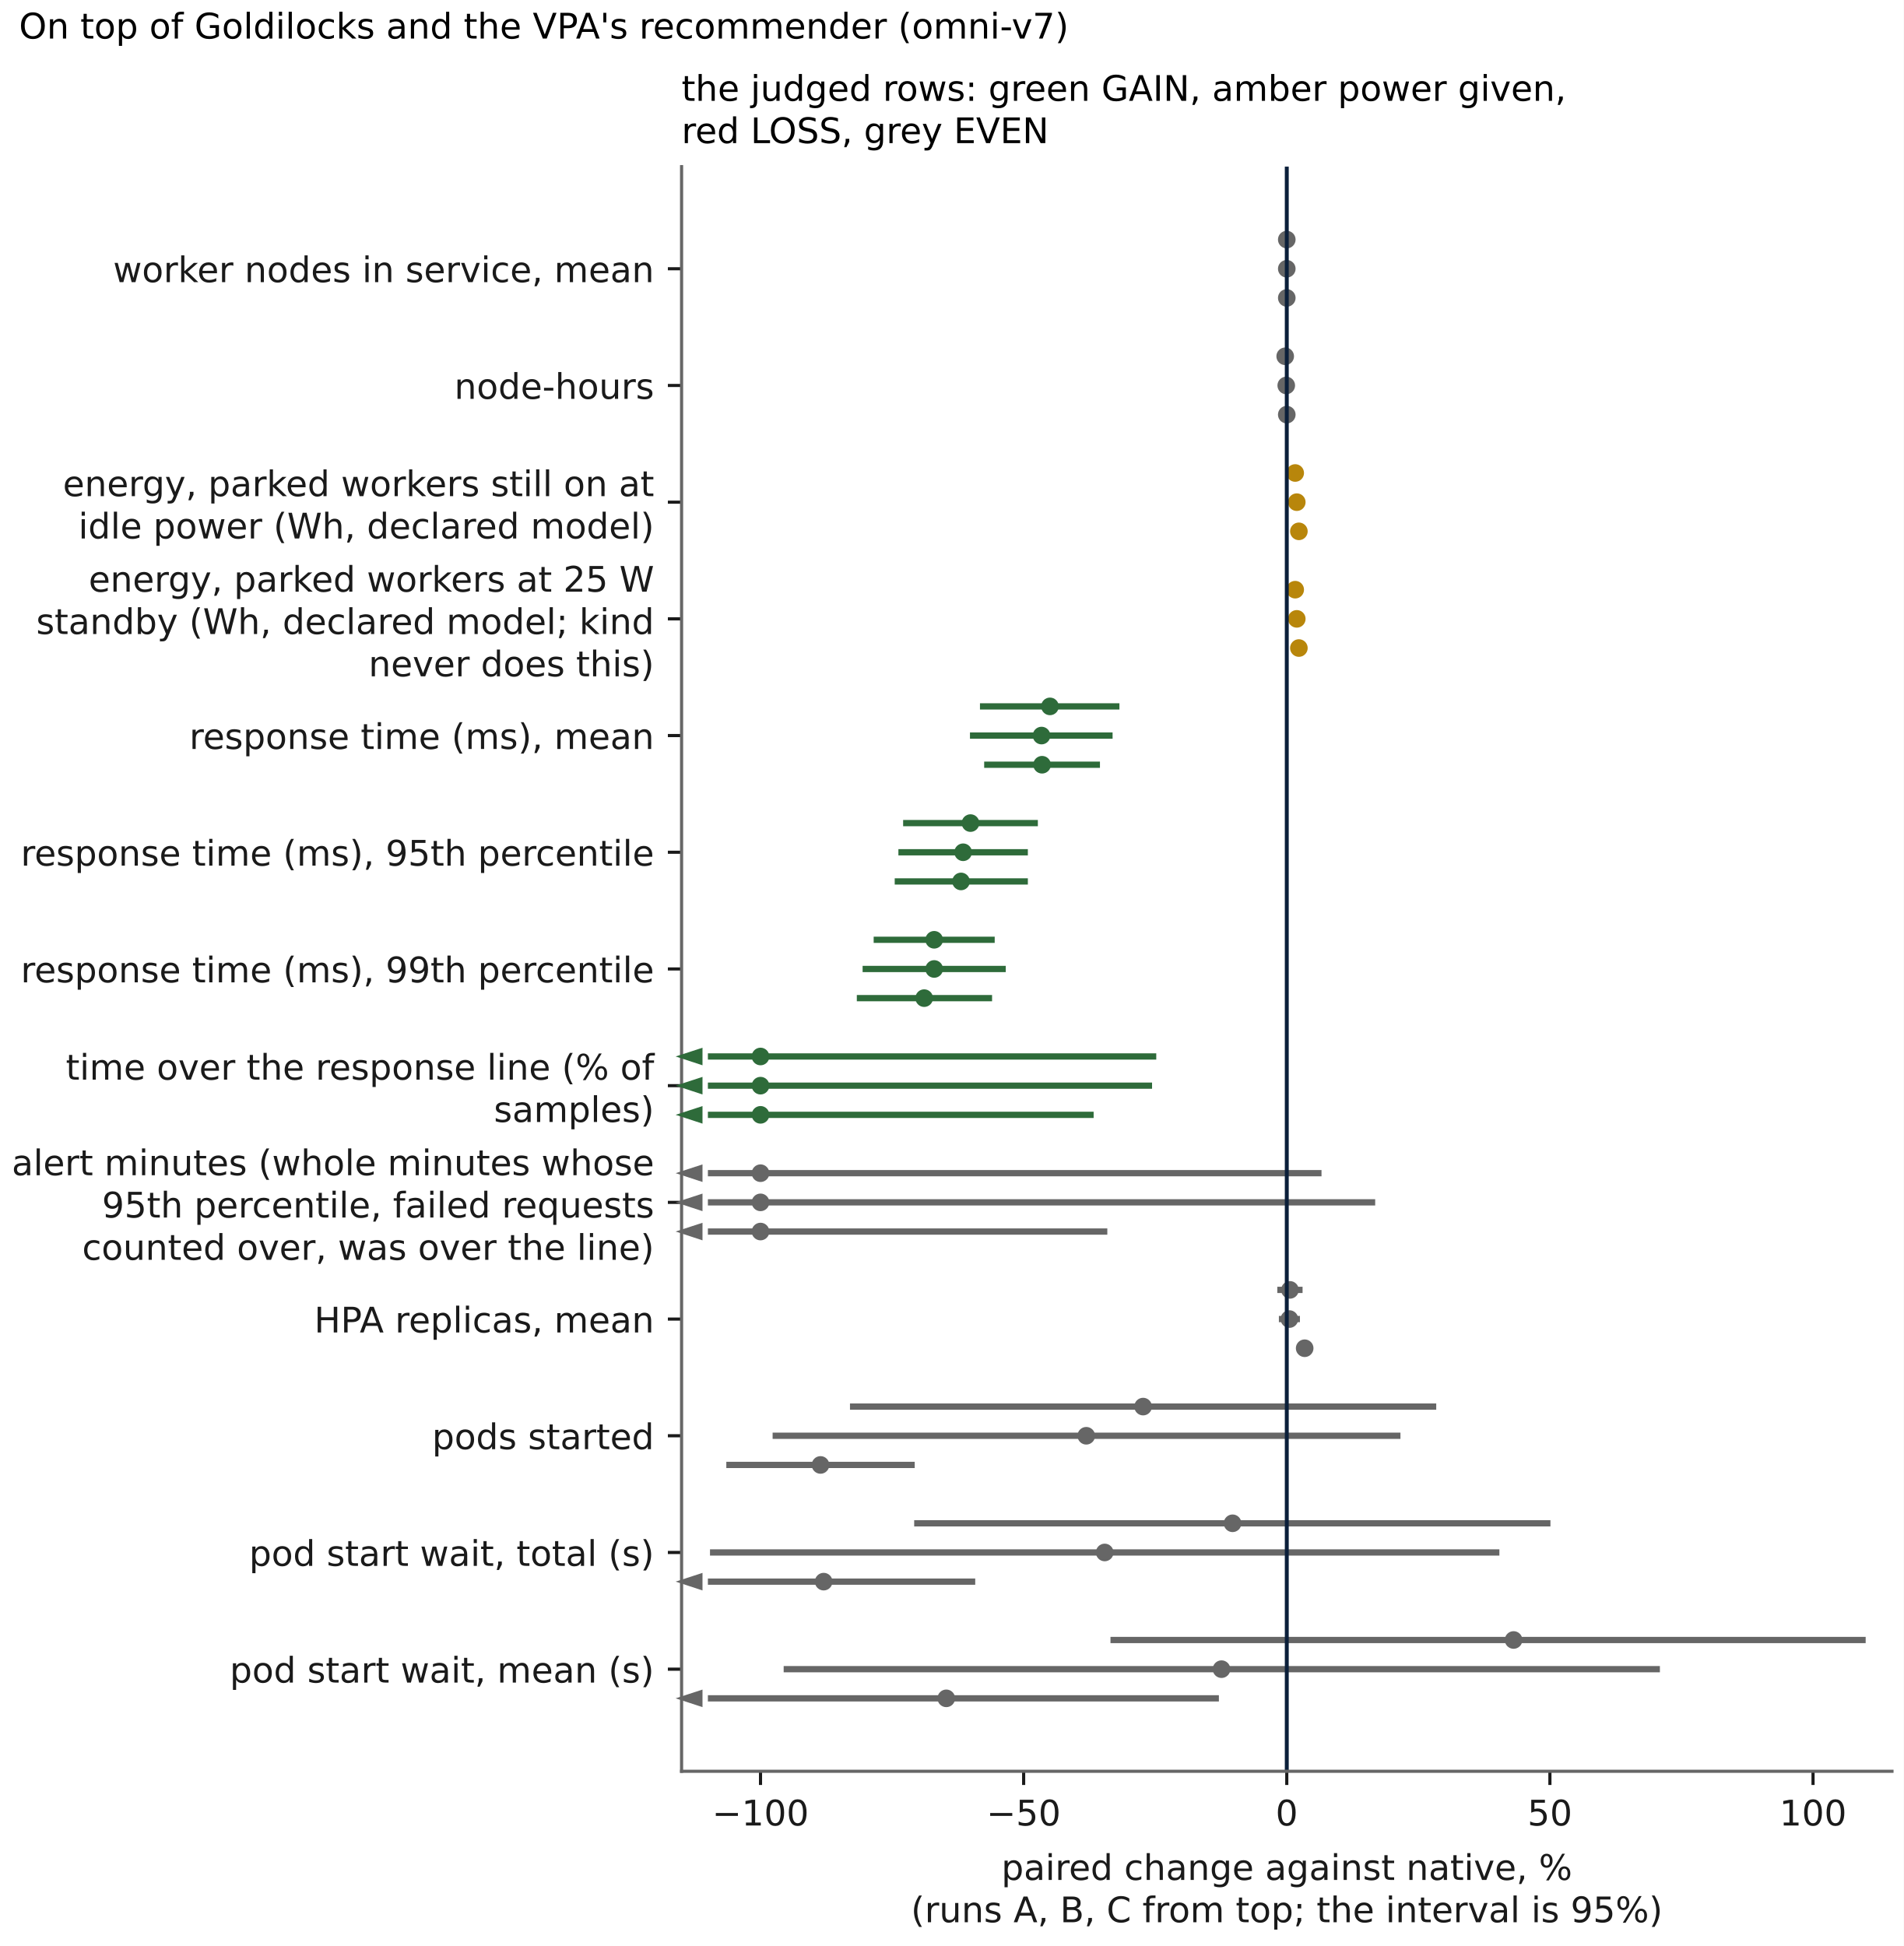
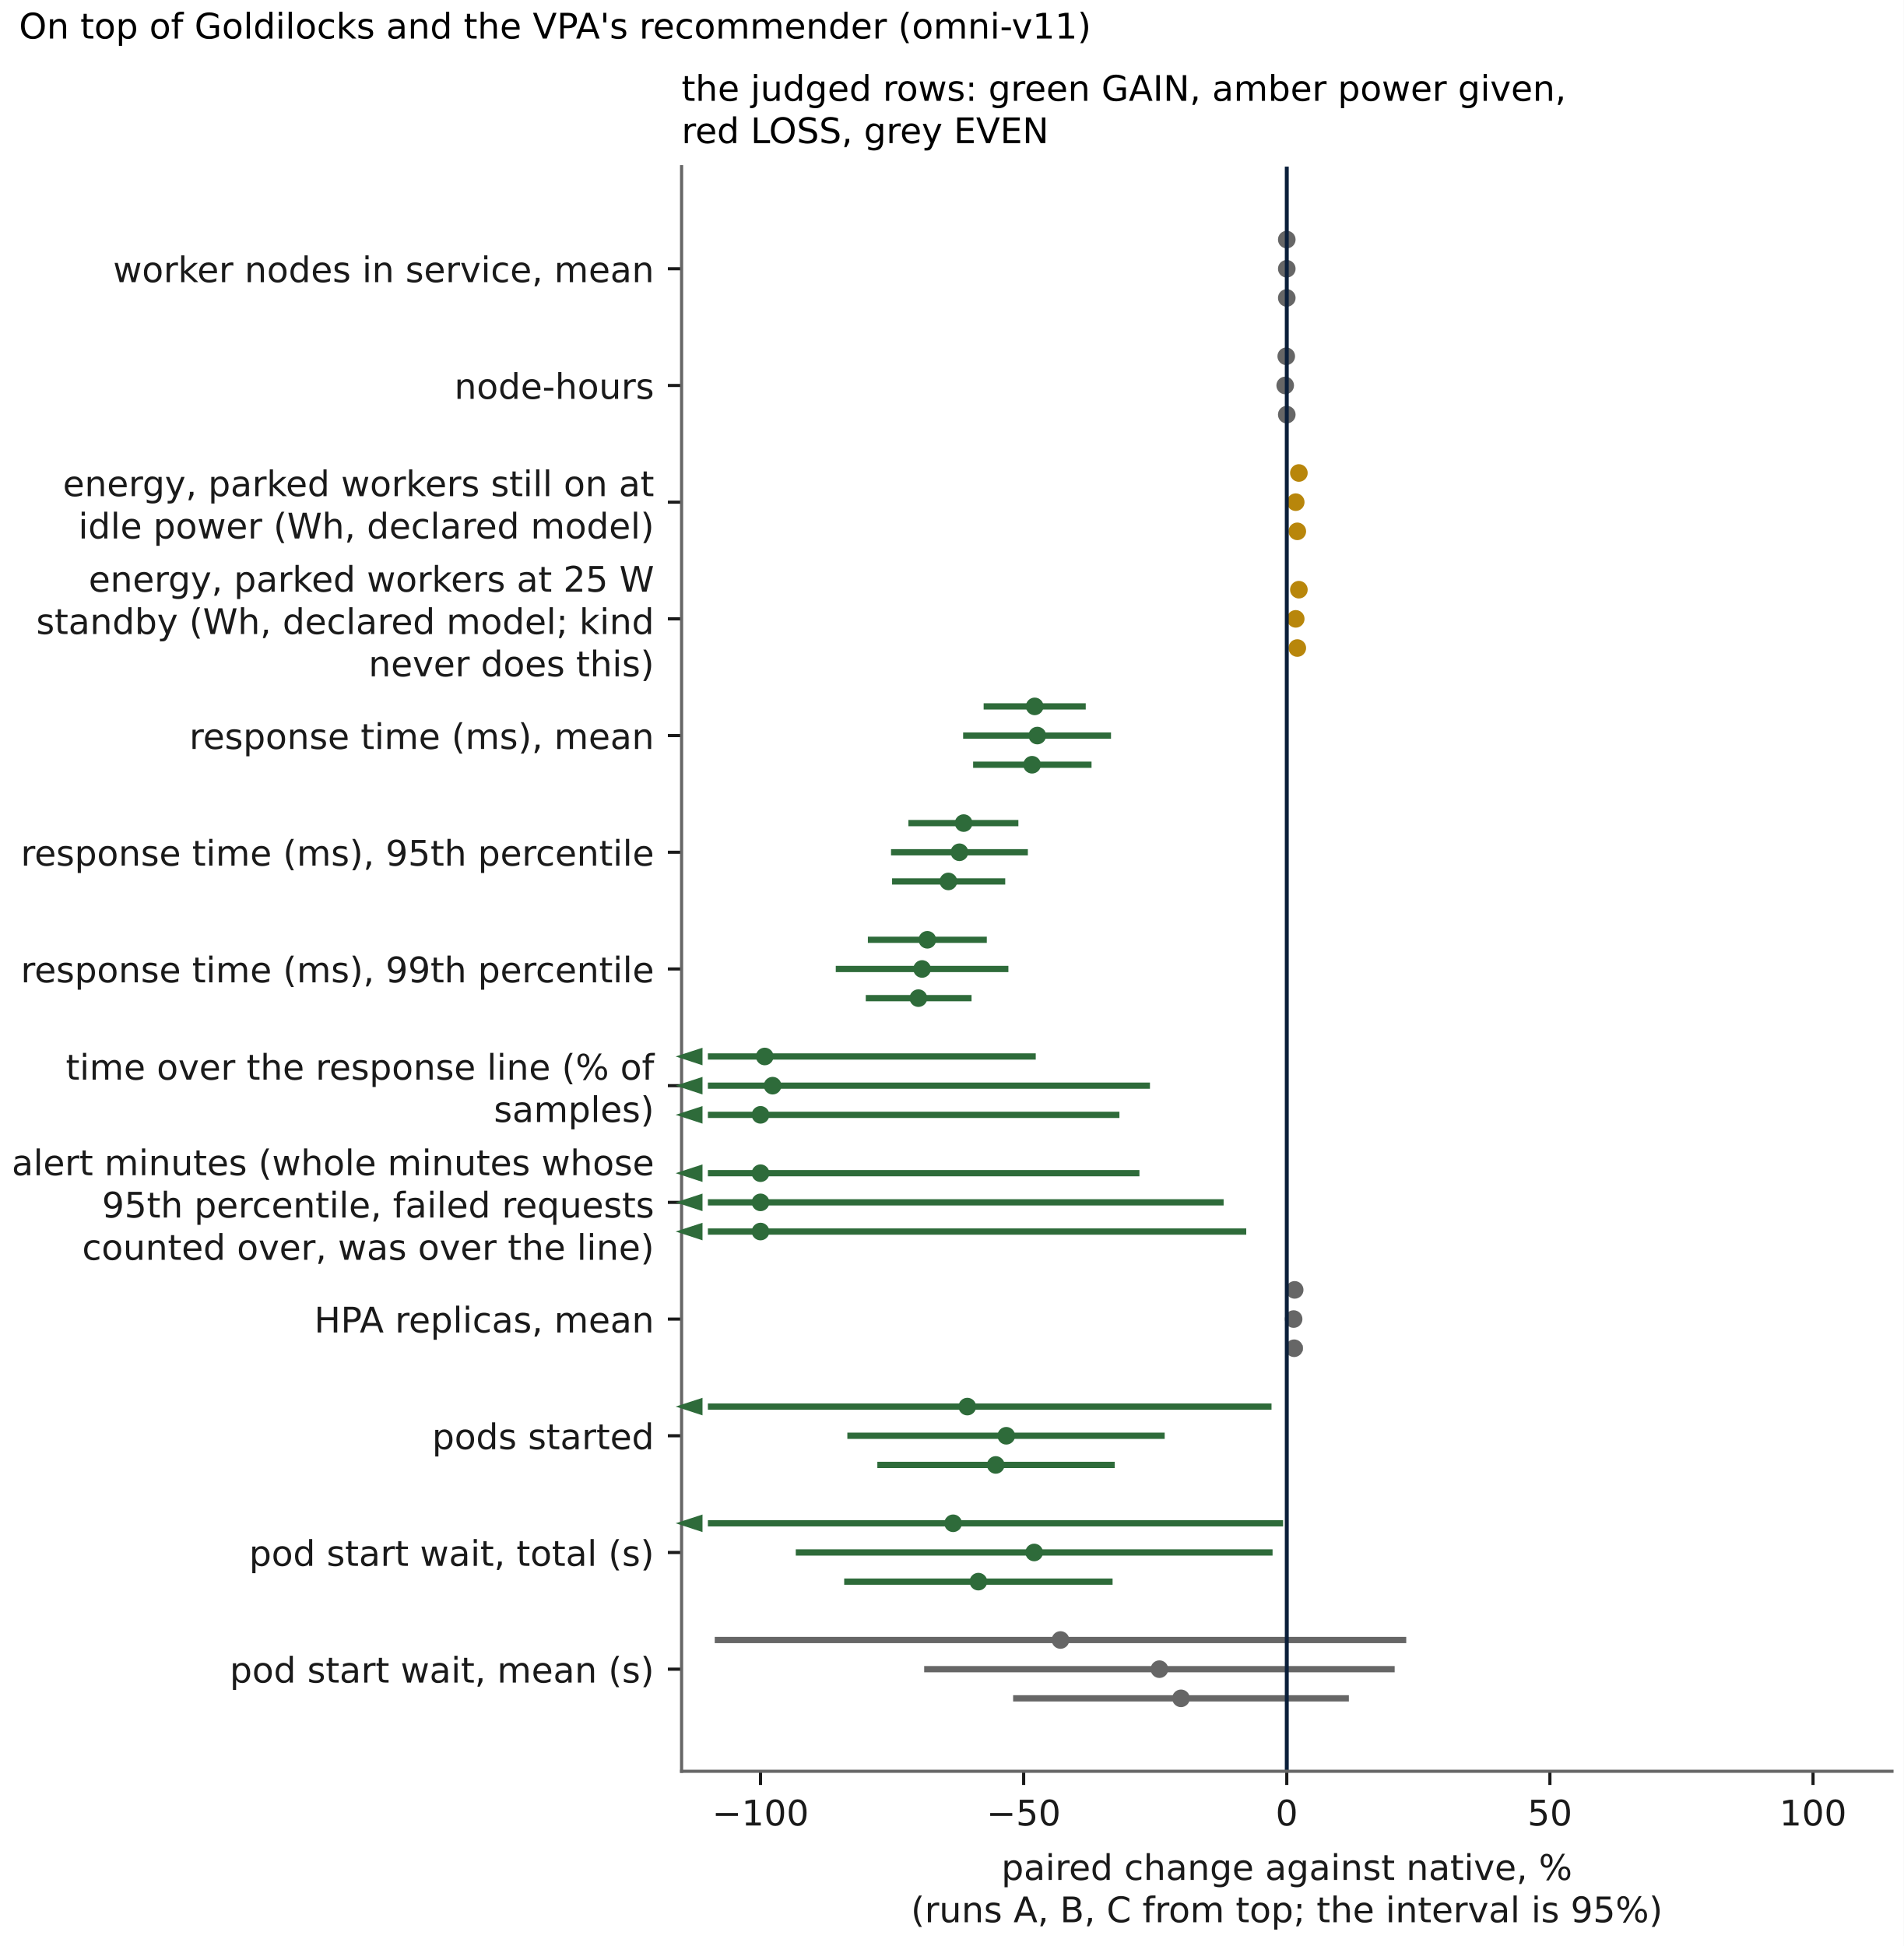
<svg xmlns="http://www.w3.org/2000/svg" xmlns:xlink="http://www.w3.org/1999/xlink" width="486pt" height="496.8pt" viewBox="0 0 486 496.8" version="1.1">
  <defs>
    <style type="text/css">*{stroke-linejoin: round; stroke-linecap: butt}</style>
  </defs>
  <g id="figure_1">
    <g id="patch_1">
      <path d="M 0 496.8  L 486 496.8  L 486 0  L 0 0  z " style="fill: #ffffff" />
    </g>
    <g id="axes_1">
      <g id="patch_2">
        <path d="M 173.999 452.195  L 483 452.195  L 483 42.543  L 173.999 42.543  z " style="fill: #ffffff" />
      </g>
      <g id="matplotlib.axis_1">
        <g id="xtick_1">
          <g id="line2d_1">
            <defs>
              <path id="m814b2a8047" d="M 0 0  L 0 3.5  " style="stroke: #1a1a1a; stroke-width: 0.8" />
            </defs>
            <g>
              <use xlink:href="#m814b2a8047" x="194.151" y="452.195" style="fill: #1a1a1a; stroke: #1a1a1a; stroke-width: 0.8" />
            </g>
          </g>
          <g id="text_1">
            <text style="font-size: 9px; font-family: 'DejaVu Sans'; text-anchor: middle; fill: #1a1a1a" x="194.151" y="466.033" transform="rotate(-0 194.1508 466.0327)">−100</text>
          </g>
        </g>
        <g id="xtick_2">
          <g id="line2d_2">
            <g>
              <use xlink:href="#m814b2a8047" x="261.325" y="452.195" style="fill: #1a1a1a; stroke: #1a1a1a; stroke-width: 0.8" />
            </g>
          </g>
          <g id="text_2">
            <text style="font-size: 9px; font-family: 'DejaVu Sans'; text-anchor: middle; fill: #1a1a1a" x="261.325" y="466.033" transform="rotate(-0 261.325 466.0327)">−50</text>
          </g>
        </g>
        <g id="xtick_3">
          <g id="line2d_3">
            <g>
              <use xlink:href="#m814b2a8047" x="328.499" y="452.195" style="fill: #1a1a1a; stroke: #1a1a1a; stroke-width: 0.8" />
            </g>
          </g>
          <g id="text_3">
            <text style="font-size: 9px; font-family: 'DejaVu Sans'; text-anchor: middle; fill: #1a1a1a" x="328.499" y="466.033" transform="rotate(-0 328.4991 466.0327)">0</text>
          </g>
        </g>
        <g id="xtick_4">
          <g id="line2d_4">
            <g>
              <use xlink:href="#m814b2a8047" x="395.673" y="452.195" style="fill: #1a1a1a; stroke: #1a1a1a; stroke-width: 0.8" />
            </g>
          </g>
          <g id="text_4">
            <text style="font-size: 9px; font-family: 'DejaVu Sans'; text-anchor: middle; fill: #1a1a1a" x="395.673" y="466.033" transform="rotate(-0 395.6733 466.0327)">50</text>
          </g>
        </g>
        <g id="xtick_5">
          <g id="line2d_5">
            <g>
              <use xlink:href="#m814b2a8047" x="462.848" y="452.195" style="fill: #1a1a1a; stroke: #1a1a1a; stroke-width: 0.8" />
            </g>
          </g>
          <g id="text_5">
            <text style="font-size: 9px; font-family: 'DejaVu Sans'; text-anchor: middle; fill: #1a1a1a" x="462.848" y="466.033" transform="rotate(-0 462.8475 466.0327)">100</text>
          </g>
        </g>
        <g id="text_6">
          <text style="font-size: 9px; font-family: 'DejaVu Sans'; fill: #1a1a1a" transform="translate(255.6315 479.9343)">paired change against native, %</text>
          <text style="font-size: 9px; font-family: 'DejaVu Sans'; fill: #1a1a1a" transform="translate(232.5507 490.7368)">(runs A, B, C from top; the interval is 95%)</text>
        </g>
      </g>
      <g id="matplotlib.axis_2">
        <g id="ytick_1">
          <g id="line2d_6">
            <defs>
              <path id="m31e56b5a68" d="M 0 0  L -3.5 0  " style="stroke: #1a1a1a; stroke-width: 0.8" />
            </defs>
            <g>
              <use xlink:href="#m31e56b5a68" x="173.999" y="426.126" style="fill: #1a1a1a; stroke: #1a1a1a; stroke-width: 0.8" />
            </g>
          </g>
          <g id="text_7">
            <text style="font-size: 9px; font-family: 'DejaVu Sans'; text-anchor: end; fill: #1a1a1a" x="166.999" y="429.545" transform="rotate(-0 166.9985 429.5454)">pod start wait, mean (s)</text>
          </g>
        </g>
        <g id="ytick_2">
          <g id="line2d_7">
            <g>
              <use xlink:href="#m31e56b5a68" x="173.999" y="396.333" style="fill: #1a1a1a; stroke: #1a1a1a; stroke-width: 0.8" />
            </g>
          </g>
          <g id="text_8">
            <text style="font-size: 9px; font-family: 'DejaVu Sans'; text-anchor: end; fill: #1a1a1a" x="166.999" y="399.753" transform="rotate(-0 166.9985 399.7526)">pod start wait, total (s)</text>
          </g>
        </g>
        <g id="ytick_3">
          <g id="line2d_8">
            <g>
              <use xlink:href="#m31e56b5a68" x="173.999" y="366.54" style="fill: #1a1a1a; stroke: #1a1a1a; stroke-width: 0.8" />
            </g>
          </g>
          <g id="text_9">
            <text style="font-size: 9px; font-family: 'DejaVu Sans'; text-anchor: end; fill: #1a1a1a" x="166.999" y="369.96" transform="rotate(-0 166.9985 369.9597)">pods started</text>
          </g>
        </g>
        <g id="ytick_4">
          <g id="line2d_9">
            <g>
              <use xlink:href="#m31e56b5a68" x="173.999" y="336.748" style="fill: #1a1a1a; stroke: #1a1a1a; stroke-width: 0.8" />
            </g>
          </g>
          <g id="text_10">
            <text style="font-size: 9px; font-family: 'DejaVu Sans'; text-anchor: end; fill: #1a1a1a" x="166.999" y="340.167" transform="rotate(-0 166.9985 340.1669)">HPA replicas, mean</text>
          </g>
        </g>
        <g id="ytick_5">
          <g id="line2d_10">
            <g>
              <use xlink:href="#m31e56b5a68" x="173.999" y="306.955" style="fill: #1a1a1a; stroke: #1a1a1a; stroke-width: 0.8" />
            </g>
          </g>
          <g id="text_11">
            <text style="font-size: 9px; font-family: 'DejaVu Sans'; fill: #1a1a1a" transform="translate(3.00024 300.022)">alert minutes (whole minutes whose</text>
            <text style="font-size: 9px; font-family: 'DejaVu Sans'; fill: #1a1a1a" transform="translate(26.02758 310.8245)">95th percentile, failed requests</text>
            <text style="font-size: 9px; font-family: 'DejaVu Sans'; fill: #1a1a1a" transform="translate(20.96368 321.627)">counted over, was over the line)</text>
          </g>
        </g>
        <g id="ytick_6">
          <g id="line2d_11">
            <g>
              <use xlink:href="#m31e56b5a68" x="173.999" y="277.162" style="fill: #1a1a1a; stroke: #1a1a1a; stroke-width: 0.8" />
            </g>
          </g>
          <g id="text_12">
            <text style="font-size: 9px; font-family: 'DejaVu Sans'; fill: #1a1a1a" transform="translate(16.80399 275.6304)">time over the response line (% of</text>
            <text style="font-size: 9px; font-family: 'DejaVu Sans'; fill: #1a1a1a" transform="translate(126.0766 286.4329)">samples)</text>
          </g>
        </g>
        <g id="ytick_7">
          <g id="line2d_12">
            <g>
              <use xlink:href="#m31e56b5a68" x="173.999" y="247.369" style="fill: #1a1a1a; stroke: #1a1a1a; stroke-width: 0.8" />
            </g>
          </g>
          <g id="text_13">
            <text style="font-size: 9px; font-family: 'DejaVu Sans'; text-anchor: end; fill: #1a1a1a" x="166.999" y="250.788" transform="rotate(-0 166.9985 250.7884)">response time (ms), 99th percentile</text>
          </g>
        </g>
        <g id="ytick_8">
          <g id="line2d_13">
            <g>
              <use xlink:href="#m31e56b5a68" x="173.999" y="217.576" style="fill: #1a1a1a; stroke: #1a1a1a; stroke-width: 0.8" />
            </g>
          </g>
          <g id="text_14">
            <text style="font-size: 9px; font-family: 'DejaVu Sans'; text-anchor: end; fill: #1a1a1a" x="166.999" y="220.996" transform="rotate(-0 166.9985 220.9956)">response time (ms), 95th percentile</text>
          </g>
        </g>
        <g id="ytick_9">
          <g id="line2d_14">
            <g>
              <use xlink:href="#m31e56b5a68" x="173.999" y="187.783" style="fill: #1a1a1a; stroke: #1a1a1a; stroke-width: 0.8" />
            </g>
          </g>
          <g id="text_15">
            <text style="font-size: 9px; font-family: 'DejaVu Sans'; text-anchor: end; fill: #1a1a1a" x="166.999" y="191.203" transform="rotate(-0 166.9985 191.2027)">response time (ms), mean</text>
          </g>
        </g>
        <g id="ytick_10">
          <g id="line2d_15">
            <g>
              <use xlink:href="#m31e56b5a68" x="173.999" y="157.991" style="fill: #1a1a1a; stroke: #1a1a1a; stroke-width: 0.8" />
            </g>
          </g>
          <g id="text_16">
            <text style="font-size: 9px; font-family: 'DejaVu Sans'; fill: #1a1a1a" transform="translate(22.62446 151.0579)">energy, parked workers at 25 W</text>
            <text style="font-size: 9px; font-family: 'DejaVu Sans'; fill: #1a1a1a" transform="translate(9.238365 161.8603)">standby (Wh, declared model; kind</text>
            <text style="font-size: 9px; font-family: 'DejaVu Sans'; fill: #1a1a1a" transform="translate(94.0929 172.6628)">never does this)</text>
          </g>
        </g>
        <g id="ytick_11">
          <g id="line2d_16">
            <g>
              <use xlink:href="#m31e56b5a68" x="173.999" y="128.198" style="fill: #1a1a1a; stroke: #1a1a1a; stroke-width: 0.8" />
            </g>
          </g>
          <g id="text_17">
            <text style="font-size: 9px; font-family: 'DejaVu Sans'; fill: #1a1a1a" transform="translate(16.04743 126.6663)">energy, parked workers still on at</text>
            <text style="font-size: 9px; font-family: 'DejaVu Sans'; fill: #1a1a1a" transform="translate(20.00743 137.4687)">idle power (Wh, declared model)</text>
          </g>
        </g>
        <g id="ytick_12">
          <g id="line2d_17">
            <g>
              <use xlink:href="#m31e56b5a68" x="173.999" y="98.405" style="fill: #1a1a1a; stroke: #1a1a1a; stroke-width: 0.8" />
            </g>
          </g>
          <g id="text_18">
            <text style="font-size: 9px; font-family: 'DejaVu Sans'; text-anchor: end; fill: #1a1a1a" x="166.999" y="101.824" transform="rotate(-0 166.9985 101.8242)">node-hours</text>
          </g>
        </g>
        <g id="ytick_13">
          <g id="line2d_18">
            <g>
              <use xlink:href="#m31e56b5a68" x="173.999" y="68.612" style="fill: #1a1a1a; stroke: #1a1a1a; stroke-width: 0.8" />
            </g>
          </g>
          <g id="text_19">
            <text style="font-size: 9px; font-family: 'DejaVu Sans'; text-anchor: end; fill: #1a1a1a" x="166.999" y="72.031" transform="rotate(-0 166.9985 72.03138)">worker nodes in service, mean</text>
          </g>
        </g>
      </g>
      <g id="line2d_19">
-         <path d="M 283.492 418.678  L 476.282 418.678  " clip-path="url(#p83dcd2f737)" style="fill: none; stroke: #666666; stroke-width: 1.6" />
+         <path d="M 182.462 418.678  L 358.996 418.678  " clip-path="url(#p83dcd2f737)" style="fill: none; stroke: #666666; stroke-width: 1.6" />
      </g>
      <g id="line2d_20">
        <defs>
          <path id="me5daacd1f5" d="M 0 1.75  C 0.464 1.75 0.909 1.566 1.237 1.237  C 1.566 0.909 1.75 0.464 1.75 0  C 1.75 -0.464 1.566 -0.909 1.237 -1.237  C 0.909 -1.566 0.464 -1.75 0 -1.75  C -0.464 -1.75 -0.909 -1.566 -1.237 -1.237  C -1.566 -0.909 -1.75 -0.464 -1.75 0  C -1.75 0.464 -1.566 0.909 -1.237 1.237  C -0.909 1.566 -0.464 1.75 0 1.75  z " style="stroke: #666666" />
        </defs>
        <g clip-path="url(#p83dcd2f737)">
-           <use xlink:href="#me5daacd1f5" x="386.403" y="418.678" style="fill: #666666; stroke: #666666" />
+           <use xlink:href="#me5daacd1f5" x="270.729" y="418.678" style="fill: #666666; stroke: #666666" />
        </g>
      </g>
      <g id="line2d_21">
-         <path d="M 200.062 426.126  L 423.752 426.126  " clip-path="url(#p83dcd2f737)" style="fill: none; stroke: #666666; stroke-width: 1.6" />
+         <path d="M 235.933 426.126  L 356.041 426.126  " clip-path="url(#p83dcd2f737)" style="fill: none; stroke: #666666; stroke-width: 1.6" />
      </g>
      <g id="line2d_22">
        <g clip-path="url(#p83dcd2f737)">
-           <use xlink:href="#me5daacd1f5" x="311.84" y="426.126" style="fill: #666666; stroke: #666666" />
+           <use xlink:href="#me5daacd1f5" x="295.987" y="426.126" style="fill: #666666; stroke: #666666" />
        </g>
      </g>
      <g id="line2d_23">
-         <path d="M 180.716 433.574  L 311.168 433.574  " clip-path="url(#p83dcd2f737)" style="fill: none; stroke: #666666; stroke-width: 1.6" />
+         <path d="M 258.638 433.574  L 344.352 433.574  " clip-path="url(#p83dcd2f737)" style="fill: none; stroke: #666666; stroke-width: 1.6" />
      </g>
      <g id="line2d_24">
        <g clip-path="url(#p83dcd2f737)">
-           <use xlink:href="#me5daacd1f5" x="241.576" y="433.574" style="fill: #666666; stroke: #666666" />
+           <use xlink:href="#me5daacd1f5" x="301.495" y="433.574" style="fill: #666666; stroke: #666666" />
        </g>
      </g>
      <g id="line2d_25">
-         <path d="M 233.38 388.885  L 395.808 388.885  " clip-path="url(#p83dcd2f737)" style="fill: none; stroke: #666666; stroke-width: 1.6" />
+         <path d="M 180.716 388.885  L 327.559 388.885  " clip-path="url(#p83dcd2f737)" style="fill: none; stroke: #2e6b3a; stroke-width: 1.6" />
      </g>
      <g id="line2d_26">
-         <g clip-path="url(#p83dcd2f737)">
-           <use xlink:href="#me5daacd1f5" x="314.661" y="388.885" style="fill: #666666; stroke: #666666" />
-         </g>
-       </g>
-       <g id="line2d_27">
-         <path d="M 181.253 396.333  L 382.776 396.333  " clip-path="url(#p83dcd2f737)" style="fill: none; stroke: #666666; stroke-width: 1.6" />
-       </g>
-       <g id="line2d_28">
-         <g clip-path="url(#p83dcd2f737)">
-           <use xlink:href="#me5daacd1f5" x="282.015" y="396.333" style="fill: #666666; stroke: #666666" />
-         </g>
-       </g>
-       <g id="line2d_29">
-         <path d="M 180.716 403.781  L 248.965 403.781  " clip-path="url(#p83dcd2f737)" style="fill: none; stroke: #666666; stroke-width: 1.6" />
-       </g>
-       <g id="line2d_30">
-         <g clip-path="url(#p83dcd2f737)">
-           <use xlink:href="#me5daacd1f5" x="210.273" y="403.781" style="fill: #666666; stroke: #666666" />
-         </g>
-       </g>
-       <g id="line2d_31">
-         <path d="M 216.99 359.092  L 366.654 359.092  " clip-path="url(#p83dcd2f737)" style="fill: none; stroke: #666666; stroke-width: 1.6" />
-       </g>
-       <g id="line2d_32">
-         <g clip-path="url(#p83dcd2f737)">
-           <use xlink:href="#me5daacd1f5" x="291.822" y="359.092" style="fill: #666666; stroke: #666666" />
-         </g>
-       </g>
-       <g id="line2d_33">
-         <path d="M 197.241 366.54  L 357.518 366.54  " clip-path="url(#p83dcd2f737)" style="fill: none; stroke: #666666; stroke-width: 1.6" />
-       </g>
-       <g id="line2d_34">
-         <g clip-path="url(#p83dcd2f737)">
-           <use xlink:href="#me5daacd1f5" x="277.312" y="366.54" style="fill: #666666; stroke: #666666" />
-         </g>
-       </g>
-       <g id="line2d_35">
-         <path d="M 185.418 373.989  L 233.515 373.989  " clip-path="url(#p83dcd2f737)" style="fill: none; stroke: #666666; stroke-width: 1.6" />
-       </g>
-       <g id="line2d_36">
-         <g clip-path="url(#p83dcd2f737)">
-           <use xlink:href="#me5daacd1f5" x="209.466" y="373.989" style="fill: #666666; stroke: #666666" />
-         </g>
-       </g>
-       <g id="line2d_37">
-         <path d="M 326.081 329.299  L 332.53 329.299  " clip-path="url(#p83dcd2f737)" style="fill: none; stroke: #666666; stroke-width: 1.6" />
-       </g>
-       <g id="line2d_38">
-         <g clip-path="url(#p83dcd2f737)">
-           <use xlink:href="#me5daacd1f5" x="329.305" y="329.299" style="fill: #666666; stroke: #666666" />
-         </g>
-       </g>
-       <g id="line2d_39">
-         <path d="M 326.484 336.748  L 331.858 336.748  " clip-path="url(#p83dcd2f737)" style="fill: none; stroke: #666666; stroke-width: 1.6" />
-       </g>
-       <g id="line2d_40">
-         <g clip-path="url(#p83dcd2f737)">
-           <use xlink:href="#me5daacd1f5" x="329.171" y="336.748" style="fill: #666666; stroke: #666666" />
-         </g>
-       </g>
-       <g id="line2d_41">
-         <path d="M 331.455 344.196  L 334.679 344.196  " clip-path="url(#p83dcd2f737)" style="fill: none; stroke: #666666; stroke-width: 1.6" />
-       </g>
-       <g id="line2d_42">
-         <g clip-path="url(#p83dcd2f737)">
-           <use xlink:href="#me5daacd1f5" x="333.067" y="344.196" style="fill: #666666; stroke: #666666" />
-         </g>
-       </g>
-       <g id="line2d_43">
-         <path d="M 180.716 299.507  L 337.366 299.507  " clip-path="url(#p83dcd2f737)" style="fill: none; stroke: #666666; stroke-width: 1.6" />
-       </g>
-       <g id="line2d_44">
-         <g clip-path="url(#p83dcd2f737)">
-           <use xlink:href="#me5daacd1f5" x="194.151" y="299.507" style="fill: #666666; stroke: #666666" />
-         </g>
-       </g>
-       <g id="line2d_45">
-         <path d="M 180.716 306.955  L 351.07 306.955  " clip-path="url(#p83dcd2f737)" style="fill: none; stroke: #666666; stroke-width: 1.6" />
-       </g>
-       <g id="line2d_46">
-         <g clip-path="url(#p83dcd2f737)">
-           <use xlink:href="#me5daacd1f5" x="194.151" y="306.955" style="fill: #666666; stroke: #666666" />
-         </g>
-       </g>
-       <g id="line2d_47">
-         <path d="M 180.716 314.403  L 282.686 314.403  " clip-path="url(#p83dcd2f737)" style="fill: none; stroke: #666666; stroke-width: 1.6" />
-       </g>
-       <g id="line2d_48">
-         <g clip-path="url(#p83dcd2f737)">
-           <use xlink:href="#me5daacd1f5" x="194.151" y="314.403" style="fill: #666666; stroke: #666666" />
-         </g>
-       </g>
-       <g id="line2d_49">
-         <path d="M 180.716 269.714  L 295.181 269.714  " clip-path="url(#p83dcd2f737)" style="fill: none; stroke: #2e6b3a; stroke-width: 1.6" />
-       </g>
-       <g id="line2d_50">
        <defs>
          <path id="m73f3a7aa01" d="M 0 1.75  C 0.464 1.75 0.909 1.566 1.237 1.237  C 1.566 0.909 1.75 0.464 1.75 0  C 1.75 -0.464 1.566 -0.909 1.237 -1.237  C 0.909 -1.566 0.464 -1.75 0 -1.75  C -0.464 -1.75 -0.909 -1.566 -1.237 -1.237  C -1.566 -0.909 -1.75 -0.464 -1.75 0  C -1.75 0.464 -1.566 0.909 -1.237 1.237  C -0.909 1.566 -0.464 1.75 0 1.75  z " style="stroke: #2e6b3a" />
        </defs>
        <g clip-path="url(#p83dcd2f737)">
-           <use xlink:href="#m73f3a7aa01" x="194.151" y="269.714" style="fill: #2e6b3a; stroke: #2e6b3a" />
+           <use xlink:href="#m73f3a7aa01" x="243.322" y="388.885" style="fill: #2e6b3a; stroke: #2e6b3a" />
+         </g>
+       </g>
+       <g id="line2d_27">
+         <path d="M 203.152 396.333  L 324.872 396.333  " clip-path="url(#p83dcd2f737)" style="fill: none; stroke: #2e6b3a; stroke-width: 1.6" />
+       </g>
+       <g id="line2d_28">
+         <g clip-path="url(#p83dcd2f737)">
+           <use xlink:href="#m73f3a7aa01" x="264.012" y="396.333" style="fill: #2e6b3a; stroke: #2e6b3a" />
+         </g>
+       </g>
+       <g id="line2d_29">
+         <path d="M 215.512 403.781  L 284.03 403.781  " clip-path="url(#p83dcd2f737)" style="fill: none; stroke: #2e6b3a; stroke-width: 1.6" />
+       </g>
+       <g id="line2d_30">
+         <g clip-path="url(#p83dcd2f737)">
+           <use xlink:href="#m73f3a7aa01" x="249.771" y="403.781" style="fill: #2e6b3a; stroke: #2e6b3a" />
+         </g>
+       </g>
+       <g id="line2d_31">
+         <path d="M 180.716 359.092  L 324.603 359.092  " clip-path="url(#p83dcd2f737)" style="fill: none; stroke: #2e6b3a; stroke-width: 1.6" />
+       </g>
+       <g id="line2d_32">
+         <g clip-path="url(#p83dcd2f737)">
+           <use xlink:href="#m73f3a7aa01" x="246.95" y="359.092" style="fill: #2e6b3a; stroke: #2e6b3a" />
+         </g>
+       </g>
+       <g id="line2d_33">
+         <path d="M 216.318 366.54  L 297.33 366.54  " clip-path="url(#p83dcd2f737)" style="fill: none; stroke: #2e6b3a; stroke-width: 1.6" />
+       </g>
+       <g id="line2d_34">
+         <g clip-path="url(#p83dcd2f737)">
+           <use xlink:href="#m73f3a7aa01" x="256.891" y="366.54" style="fill: #2e6b3a; stroke: #2e6b3a" />
+         </g>
+       </g>
+       <g id="line2d_35">
+         <path d="M 223.976 373.989  L 284.567 373.989  " clip-path="url(#p83dcd2f737)" style="fill: none; stroke: #2e6b3a; stroke-width: 1.6" />
+       </g>
+       <g id="line2d_36">
+         <g clip-path="url(#p83dcd2f737)">
+           <use xlink:href="#m73f3a7aa01" x="254.204" y="373.989" style="fill: #2e6b3a; stroke: #2e6b3a" />
+         </g>
+       </g>
+       <g id="line2d_37">
+         <path d="M 328.768 329.299  L 332.395 329.299  " clip-path="url(#p83dcd2f737)" style="fill: none; stroke: #666666; stroke-width: 1.6" />
+       </g>
+       <g id="line2d_38">
+         <g clip-path="url(#p83dcd2f737)">
+           <use xlink:href="#me5daacd1f5" x="330.514" y="329.299" style="fill: #666666; stroke: #666666" />
+         </g>
+       </g>
+       <g id="line2d_39">
+         <path d="M 328.902 336.748  L 331.455 336.748  " clip-path="url(#p83dcd2f737)" style="fill: none; stroke: #666666; stroke-width: 1.6" />
+       </g>
+       <g id="line2d_40">
+         <g clip-path="url(#p83dcd2f737)">
+           <use xlink:href="#me5daacd1f5" x="330.246" y="336.748" style="fill: #666666; stroke: #666666" />
+         </g>
+       </g>
+       <g id="line2d_41">
+         <path d="M 328.096 344.196  L 332.53 344.196  " clip-path="url(#p83dcd2f737)" style="fill: none; stroke: #666666; stroke-width: 1.6" />
+       </g>
+       <g id="line2d_42">
+         <g clip-path="url(#p83dcd2f737)">
+           <use xlink:href="#me5daacd1f5" x="330.38" y="344.196" style="fill: #666666; stroke: #666666" />
+         </g>
+       </g>
+       <g id="line2d_43">
+         <path d="M 180.716 299.507  L 290.882 299.507  " clip-path="url(#p83dcd2f737)" style="fill: none; stroke: #2e6b3a; stroke-width: 1.6" />
+       </g>
+       <g id="line2d_44">
+         <g clip-path="url(#p83dcd2f737)">
+           <use xlink:href="#m73f3a7aa01" x="194.151" y="299.507" style="fill: #2e6b3a; stroke: #2e6b3a" />
+         </g>
+       </g>
+       <g id="line2d_45">
+         <path d="M 180.716 306.955  L 312.377 306.955  " clip-path="url(#p83dcd2f737)" style="fill: none; stroke: #2e6b3a; stroke-width: 1.6" />
+       </g>
+       <g id="line2d_46">
+         <g clip-path="url(#p83dcd2f737)">
+           <use xlink:href="#m73f3a7aa01" x="194.151" y="306.955" style="fill: #2e6b3a; stroke: #2e6b3a" />
+         </g>
+       </g>
+       <g id="line2d_47">
+         <path d="M 180.716 314.403  L 318.154 314.403  " clip-path="url(#p83dcd2f737)" style="fill: none; stroke: #2e6b3a; stroke-width: 1.6" />
+       </g>
+       <g id="line2d_48">
+         <g clip-path="url(#p83dcd2f737)">
+           <use xlink:href="#m73f3a7aa01" x="194.151" y="314.403" style="fill: #2e6b3a; stroke: #2e6b3a" />
+         </g>
+       </g>
+       <g id="line2d_49">
+         <path d="M 180.716 269.714  L 264.415 269.714  " clip-path="url(#p83dcd2f737)" style="fill: none; stroke: #2e6b3a; stroke-width: 1.6" />
+       </g>
+       <g id="line2d_50">
+         <g clip-path="url(#p83dcd2f737)">
+           <use xlink:href="#m73f3a7aa01" x="195.226" y="269.714" style="fill: #2e6b3a; stroke: #2e6b3a" />
        </g>
      </g>
      <g id="line2d_51">
-         <path d="M 180.716 277.162  L 294.106 277.162  " clip-path="url(#p83dcd2f737)" style="fill: none; stroke: #2e6b3a; stroke-width: 1.6" />
+         <path d="M 180.716 277.162  L 293.569 277.162  " clip-path="url(#p83dcd2f737)" style="fill: none; stroke: #2e6b3a; stroke-width: 1.6" />
      </g>
      <g id="line2d_52">
        <g clip-path="url(#p83dcd2f737)">
-           <use xlink:href="#m73f3a7aa01" x="194.151" y="277.162" style="fill: #2e6b3a; stroke: #2e6b3a" />
+           <use xlink:href="#m73f3a7aa01" x="197.241" y="277.162" style="fill: #2e6b3a; stroke: #2e6b3a" />
        </g>
      </g>
      <g id="line2d_53">
-         <path d="M 180.716 284.61  L 279.193 284.61  " clip-path="url(#p83dcd2f737)" style="fill: none; stroke: #2e6b3a; stroke-width: 1.6" />
+         <path d="M 180.716 284.61  L 285.776 284.61  " clip-path="url(#p83dcd2f737)" style="fill: none; stroke: #2e6b3a; stroke-width: 1.6" />
      </g>
      <g id="line2d_54">
        <g clip-path="url(#p83dcd2f737)">
          <use xlink:href="#m73f3a7aa01" x="194.151" y="284.61" style="fill: #2e6b3a; stroke: #2e6b3a" />
        </g>
      </g>
      <g id="line2d_55">
-         <path d="M 223.036 239.921  L 253.936 239.921  " clip-path="url(#p83dcd2f737)" style="fill: none; stroke: #2e6b3a; stroke-width: 1.6" />
+         <path d="M 221.558 239.921  L 251.921 239.921  " clip-path="url(#p83dcd2f737)" style="fill: none; stroke: #2e6b3a; stroke-width: 1.6" />
      </g>
      <g id="line2d_56">
        <g clip-path="url(#p83dcd2f737)">
-           <use xlink:href="#m73f3a7aa01" x="238.486" y="239.921" style="fill: #2e6b3a; stroke: #2e6b3a" />
+           <use xlink:href="#m73f3a7aa01" x="236.739" y="239.921" style="fill: #2e6b3a; stroke: #2e6b3a" />
        </g>
      </g>
      <g id="line2d_57">
-         <path d="M 220.214 247.369  L 256.757 247.369  " clip-path="url(#p83dcd2f737)" style="fill: none; stroke: #2e6b3a; stroke-width: 1.6" />
+         <path d="M 213.363 247.369  L 257.429 247.369  " clip-path="url(#p83dcd2f737)" style="fill: none; stroke: #2e6b3a; stroke-width: 1.6" />
      </g>
      <g id="line2d_58">
        <g clip-path="url(#p83dcd2f737)">
-           <use xlink:href="#m73f3a7aa01" x="238.486" y="247.369" style="fill: #2e6b3a; stroke: #2e6b3a" />
+           <use xlink:href="#m73f3a7aa01" x="235.396" y="247.369" style="fill: #2e6b3a; stroke: #2e6b3a" />
        </g>
      </g>
      <g id="line2d_59">
-         <path d="M 218.737 254.817  L 253.264 254.817  " clip-path="url(#p83dcd2f737)" style="fill: none; stroke: #2e6b3a; stroke-width: 1.6" />
+         <path d="M 221.02 254.817  L 248.024 254.817  " clip-path="url(#p83dcd2f737)" style="fill: none; stroke: #2e6b3a; stroke-width: 1.6" />
      </g>
      <g id="line2d_60">
        <g clip-path="url(#p83dcd2f737)">
-           <use xlink:href="#m73f3a7aa01" x="235.933" y="254.817" style="fill: #2e6b3a; stroke: #2e6b3a" />
+           <use xlink:href="#m73f3a7aa01" x="234.455" y="254.817" style="fill: #2e6b3a; stroke: #2e6b3a" />
        </g>
      </g>
      <g id="line2d_61">
-         <path d="M 230.559 210.128  L 264.952 210.128  " clip-path="url(#p83dcd2f737)" style="fill: none; stroke: #2e6b3a; stroke-width: 1.6" />
+         <path d="M 231.903 210.128  L 259.981 210.128  " clip-path="url(#p83dcd2f737)" style="fill: none; stroke: #2e6b3a; stroke-width: 1.6" />
      </g>
      <g id="line2d_62">
        <g clip-path="url(#p83dcd2f737)">
-           <use xlink:href="#m73f3a7aa01" x="247.756" y="210.128" style="fill: #2e6b3a; stroke: #2e6b3a" />
+           <use xlink:href="#m73f3a7aa01" x="246.009" y="210.128" style="fill: #2e6b3a; stroke: #2e6b3a" />
        </g>
      </g>
      <g id="line2d_63">
-         <path d="M 229.35 217.576  L 262.4 217.576  " clip-path="url(#p83dcd2f737)" style="fill: none; stroke: #2e6b3a; stroke-width: 1.6" />
+         <path d="M 227.469 217.576  L 262.4 217.576  " clip-path="url(#p83dcd2f737)" style="fill: none; stroke: #2e6b3a; stroke-width: 1.6" />
      </g>
      <g id="line2d_64">
        <g clip-path="url(#p83dcd2f737)">
-           <use xlink:href="#m73f3a7aa01" x="245.875" y="217.576" style="fill: #2e6b3a; stroke: #2e6b3a" />
+           <use xlink:href="#m73f3a7aa01" x="244.934" y="217.576" style="fill: #2e6b3a; stroke: #2e6b3a" />
        </g>
      </g>
      <g id="line2d_65">
-         <path d="M 228.41 225.024  L 262.4 225.024  " clip-path="url(#p83dcd2f737)" style="fill: none; stroke: #2e6b3a; stroke-width: 1.6" />
+         <path d="M 227.738 225.024  L 256.623 225.024  " clip-path="url(#p83dcd2f737)" style="fill: none; stroke: #2e6b3a; stroke-width: 1.6" />
      </g>
      <g id="line2d_66">
        <g clip-path="url(#p83dcd2f737)">
-           <use xlink:href="#m73f3a7aa01" x="245.338" y="225.024" style="fill: #2e6b3a; stroke: #2e6b3a" />
+           <use xlink:href="#m73f3a7aa01" x="242.113" y="225.024" style="fill: #2e6b3a; stroke: #2e6b3a" />
        </g>
      </g>
      <g id="line2d_67">
-         <path d="M 250.174 180.335  L 285.776 180.335  " clip-path="url(#p83dcd2f737)" style="fill: none; stroke: #2e6b3a; stroke-width: 1.6" />
+         <path d="M 251.114 180.335  L 277.178 180.335  " clip-path="url(#p83dcd2f737)" style="fill: none; stroke: #2e6b3a; stroke-width: 1.6" />
      </g>
      <g id="line2d_68">
        <g clip-path="url(#p83dcd2f737)">
-           <use xlink:href="#m73f3a7aa01" x="268.042" y="180.335" style="fill: #2e6b3a; stroke: #2e6b3a" />
+           <use xlink:href="#m73f3a7aa01" x="264.146" y="180.335" style="fill: #2e6b3a; stroke: #2e6b3a" />
        </g>
      </g>
      <g id="line2d_69">
-         <path d="M 247.621 187.783  L 284.03 187.783  " clip-path="url(#p83dcd2f737)" style="fill: none; stroke: #2e6b3a; stroke-width: 1.6" />
+         <path d="M 245.875 187.783  L 283.627 187.783  " clip-path="url(#p83dcd2f737)" style="fill: none; stroke: #2e6b3a; stroke-width: 1.6" />
      </g>
      <g id="line2d_70">
        <g clip-path="url(#p83dcd2f737)">
-           <use xlink:href="#m73f3a7aa01" x="265.893" y="187.783" style="fill: #2e6b3a; stroke: #2e6b3a" />
+           <use xlink:href="#m73f3a7aa01" x="264.818" y="187.783" style="fill: #2e6b3a; stroke: #2e6b3a" />
        </g>
      </g>
      <g id="line2d_71">
-         <path d="M 251.249 195.232  L 280.805 195.232  " clip-path="url(#p83dcd2f737)" style="fill: none; stroke: #2e6b3a; stroke-width: 1.6" />
+         <path d="M 248.428 195.232  L 278.656 195.232  " clip-path="url(#p83dcd2f737)" style="fill: none; stroke: #2e6b3a; stroke-width: 1.6" />
      </g>
      <g id="line2d_72">
        <g clip-path="url(#p83dcd2f737)">
-           <use xlink:href="#m73f3a7aa01" x="266.027" y="195.232" style="fill: #2e6b3a; stroke: #2e6b3a" />
+           <use xlink:href="#m73f3a7aa01" x="263.475" y="195.232" style="fill: #2e6b3a; stroke: #2e6b3a" />
        </g>
      </g>
      <g id="line2d_73">
-         <path d="M 329.977 150.542  L 331.32 150.542  " clip-path="url(#p83dcd2f737)" style="fill: none; stroke: #b8860b; stroke-width: 1.6" />
+         <path d="M 330.783 150.542  L 332.395 150.542  " clip-path="url(#p83dcd2f737)" style="fill: none; stroke: #b8860b; stroke-width: 1.6" />
      </g>
      <g id="line2d_74">
        <defs>
          <path id="m5563fab465" d="M 0 1.75  C 0.464 1.75 0.909 1.566 1.237 1.237  C 1.566 0.909 1.75 0.464 1.75 0  C 1.75 -0.464 1.566 -0.909 1.237 -1.237  C 0.909 -1.566 0.464 -1.75 0 -1.75  C -0.464 -1.75 -0.909 -1.566 -1.237 -1.237  C -1.566 -0.909 -1.75 -0.464 -1.75 0  C -1.75 0.464 -1.566 0.909 -1.237 1.237  C -0.909 1.566 -0.464 1.75 0 1.75  z " style="stroke: #b8860b" />
        </defs>
        <g clip-path="url(#p83dcd2f737)">
-           <use xlink:href="#m5563fab465" x="330.649" y="150.542" style="fill: #b8860b; stroke: #b8860b" />
+           <use xlink:href="#m5563fab465" x="331.589" y="150.542" style="fill: #b8860b; stroke: #b8860b" />
        </g>
      </g>
      <g id="line2d_75">
-         <path d="M 330.38 157.991  L 331.858 157.991  " clip-path="url(#p83dcd2f737)" style="fill: none; stroke: #b8860b; stroke-width: 1.6" />
+         <path d="M 329.843 157.991  L 331.858 157.991  " clip-path="url(#p83dcd2f737)" style="fill: none; stroke: #b8860b; stroke-width: 1.6" />
      </g>
      <g id="line2d_76">
        <g clip-path="url(#p83dcd2f737)">
-           <use xlink:href="#m5563fab465" x="331.052" y="157.991" style="fill: #b8860b; stroke: #b8860b" />
+           <use xlink:href="#m5563fab465" x="330.783" y="157.991" style="fill: #b8860b; stroke: #b8860b" />
        </g>
      </g>
      <g id="line2d_77">
-         <path d="M 330.917 165.439  L 332.127 165.439  " clip-path="url(#p83dcd2f737)" style="fill: none; stroke: #b8860b; stroke-width: 1.6" />
+         <path d="M 330.514 165.439  L 331.858 165.439  " clip-path="url(#p83dcd2f737)" style="fill: none; stroke: #b8860b; stroke-width: 1.6" />
      </g>
      <g id="line2d_78">
        <g clip-path="url(#p83dcd2f737)">
-           <use xlink:href="#m5563fab465" x="331.589" y="165.439" style="fill: #b8860b; stroke: #b8860b" />
+           <use xlink:href="#m5563fab465" x="331.186" y="165.439" style="fill: #b8860b; stroke: #b8860b" />
        </g>
      </g>
      <g id="line2d_79">
-         <path d="M 329.977 120.75  L 331.32 120.75  " clip-path="url(#p83dcd2f737)" style="fill: none; stroke: #b8860b; stroke-width: 1.6" />
+         <path d="M 330.783 120.75  L 332.395 120.75  " clip-path="url(#p83dcd2f737)" style="fill: none; stroke: #b8860b; stroke-width: 1.6" />
      </g>
      <g id="line2d_80">
        <g clip-path="url(#p83dcd2f737)">
-           <use xlink:href="#m5563fab465" x="330.649" y="120.75" style="fill: #b8860b; stroke: #b8860b" />
+           <use xlink:href="#m5563fab465" x="331.589" y="120.75" style="fill: #b8860b; stroke: #b8860b" />
        </g>
      </g>
      <g id="line2d_81">
-         <path d="M 330.38 128.198  L 331.858 128.198  " clip-path="url(#p83dcd2f737)" style="fill: none; stroke: #b8860b; stroke-width: 1.6" />
+         <path d="M 329.843 128.198  L 331.858 128.198  " clip-path="url(#p83dcd2f737)" style="fill: none; stroke: #b8860b; stroke-width: 1.6" />
      </g>
      <g id="line2d_82">
        <g clip-path="url(#p83dcd2f737)">
-           <use xlink:href="#m5563fab465" x="331.052" y="128.198" style="fill: #b8860b; stroke: #b8860b" />
+           <use xlink:href="#m5563fab465" x="330.783" y="128.198" style="fill: #b8860b; stroke: #b8860b" />
        </g>
      </g>
      <g id="line2d_83">
-         <path d="M 330.917 135.646  L 332.127 135.646  " clip-path="url(#p83dcd2f737)" style="fill: none; stroke: #b8860b; stroke-width: 1.6" />
+         <path d="M 330.514 135.646  L 331.858 135.646  " clip-path="url(#p83dcd2f737)" style="fill: none; stroke: #b8860b; stroke-width: 1.6" />
      </g>
      <g id="line2d_84">
        <g clip-path="url(#p83dcd2f737)">
-           <use xlink:href="#m5563fab465" x="331.589" y="135.646" style="fill: #b8860b; stroke: #b8860b" />
+           <use xlink:href="#m5563fab465" x="331.186" y="135.646" style="fill: #b8860b; stroke: #b8860b" />
        </g>
      </g>
      <g id="line2d_85">
-         <path d="M 327.29 90.957  L 328.902 90.957  " clip-path="url(#p83dcd2f737)" style="fill: none; stroke: #666666; stroke-width: 1.6" />
+         <path d="M 327.559 90.957  L 329.037 90.957  " clip-path="url(#p83dcd2f737)" style="fill: none; stroke: #666666; stroke-width: 1.6" />
      </g>
      <g id="line2d_86">
        <g clip-path="url(#p83dcd2f737)">
-           <use xlink:href="#me5daacd1f5" x="328.096" y="90.957" style="fill: #666666; stroke: #666666" />
+           <use xlink:href="#me5daacd1f5" x="328.365" y="90.957" style="fill: #666666; stroke: #666666" />
        </g>
      </g>
      <g id="line2d_87">
-         <path d="M 327.827 98.405  L 329.037 98.405  " clip-path="url(#p83dcd2f737)" style="fill: none; stroke: #666666; stroke-width: 1.6" />
+         <path d="M 327.29 98.405  L 329.037 98.405  " clip-path="url(#p83dcd2f737)" style="fill: none; stroke: #666666; stroke-width: 1.6" />
      </g>
      <g id="line2d_88">
        <g clip-path="url(#p83dcd2f737)">
-           <use xlink:href="#me5daacd1f5" x="328.365" y="98.405" style="fill: #666666; stroke: #666666" />
+           <use xlink:href="#me5daacd1f5" x="328.096" y="98.405" style="fill: #666666; stroke: #666666" />
        </g>
      </g>
      <g id="line2d_89">
-         <path d="M 327.827 105.853  L 329.305 105.853  " clip-path="url(#p83dcd2f737)" style="fill: none; stroke: #666666; stroke-width: 1.6" />
+         <path d="M 327.962 105.853  L 329.037 105.853  " clip-path="url(#p83dcd2f737)" style="fill: none; stroke: #666666; stroke-width: 1.6" />
      </g>
      <g id="line2d_90">
        <g clip-path="url(#p83dcd2f737)">
          <use xlink:href="#me5daacd1f5" x="328.499" y="105.853" style="fill: #666666; stroke: #666666" />
        </g>
      </g>
      <g id="line2d_91">
        <path d="M 328.499 61.164  L 328.499 61.164  " clip-path="url(#p83dcd2f737)" style="fill: none; stroke: #666666; stroke-width: 1.6" />
      </g>
      <g id="line2d_92">
        <g clip-path="url(#p83dcd2f737)">
          <use xlink:href="#me5daacd1f5" x="328.499" y="61.164" style="fill: #666666; stroke: #666666" />
        </g>
      </g>
      <g id="line2d_93">
        <path d="M 328.499 68.612  L 328.499 68.612  " clip-path="url(#p83dcd2f737)" style="fill: none; stroke: #666666; stroke-width: 1.6" />
      </g>
      <g id="line2d_94">
        <g clip-path="url(#p83dcd2f737)">
          <use xlink:href="#me5daacd1f5" x="328.499" y="68.612" style="fill: #666666; stroke: #666666" />
        </g>
      </g>
      <g id="line2d_95">
        <path d="M 328.499 76.06  L 328.499 76.06  " clip-path="url(#p83dcd2f737)" style="fill: none; stroke: #666666; stroke-width: 1.6" />
      </g>
      <g id="line2d_96">
        <g clip-path="url(#p83dcd2f737)">
          <use xlink:href="#me5daacd1f5" x="328.499" y="76.06" style="fill: #666666; stroke: #666666" />
        </g>
      </g>
      <g id="line2d_97">
        <path d="M 328.499 452.195  L 328.499 42.543  " clip-path="url(#p83dcd2f737)" style="fill: none; stroke: #0b1f3a; stroke-linecap: square" />
      </g>
      <g id="patch_3">
        <path d="M 173.999 452.195  L 173.999 42.543  " style="fill: none; stroke: #666666; stroke-width: 0.8; stroke-linejoin: miter; stroke-linecap: square" />
      </g>
      <g id="patch_4">
        <path d="M 173.999 452.195  L 483 452.195  " style="fill: none; stroke: #666666; stroke-width: 0.8; stroke-linejoin: miter; stroke-linecap: square" />
      </g>
      <g id="text_20">
-         <text style="font-size: 9px; font-family: 'DejaVu Sans'; text-anchor: end; fill: #666666" x="179.372" y="435.912" transform="rotate(-0 179.3725 435.9122)">◄</text>
+         <text style="font-size: 9px; font-family: 'DejaVu Sans'; text-anchor: end; fill: #2e6b3a" x="179.372" y="391.223" transform="rotate(-0 179.3725 391.223)">◄</text>
      </g>
      <g id="text_21">
-         <text style="font-size: 9px; font-family: 'DejaVu Sans'; text-anchor: end; fill: #666666" x="179.372" y="406.119" transform="rotate(-0 179.3725 406.1194)">◄</text>
+         <text style="font-size: 9px; font-family: 'DejaVu Sans'; text-anchor: end; fill: #2e6b3a" x="179.372" y="361.43" transform="rotate(-0 179.3725 361.4301)">◄</text>
      </g>
      <g id="text_22">
-         <text style="font-size: 9px; font-family: 'DejaVu Sans'; text-anchor: end; fill: #666666" x="179.372" y="301.844" transform="rotate(-0 179.3725 301.8444)">◄</text>
+         <text style="font-size: 9px; font-family: 'DejaVu Sans'; text-anchor: end; fill: #2e6b3a" x="179.372" y="301.844" transform="rotate(-0 179.3725 301.8444)">◄</text>
      </g>
      <g id="text_23">
-         <text style="font-size: 9px; font-family: 'DejaVu Sans'; text-anchor: end; fill: #666666" x="179.372" y="309.293" transform="rotate(-0 179.3725 309.2927)">◄</text>
+         <text style="font-size: 9px; font-family: 'DejaVu Sans'; text-anchor: end; fill: #2e6b3a" x="179.372" y="309.293" transform="rotate(-0 179.3725 309.2927)">◄</text>
      </g>
      <g id="text_24">
-         <text style="font-size: 9px; font-family: 'DejaVu Sans'; text-anchor: end; fill: #666666" x="179.372" y="316.741" transform="rotate(-0 179.3725 316.7409)">◄</text>
+         <text style="font-size: 9px; font-family: 'DejaVu Sans'; text-anchor: end; fill: #2e6b3a" x="179.372" y="316.741" transform="rotate(-0 179.3725 316.7409)">◄</text>
      </g>
      <g id="text_25">
        <text style="font-size: 9px; font-family: 'DejaVu Sans'; text-anchor: end; fill: #2e6b3a" x="179.372" y="272.052" transform="rotate(-0 179.3725 272.0516)">◄</text>
      </g>
      <g id="text_26">
        <text style="font-size: 9px; font-family: 'DejaVu Sans'; text-anchor: end; fill: #2e6b3a" x="179.372" y="279.5" transform="rotate(-0 179.3725 279.4998)">◄</text>
      </g>
      <g id="text_27">
        <text style="font-size: 9px; font-family: 'DejaVu Sans'; text-anchor: end; fill: #2e6b3a" x="179.372" y="286.948" transform="rotate(-0 179.3725 286.948)">◄</text>
      </g>
      <g id="text_28">
        <text style="font-size: 9px; font-family: 'DejaVu Sans'" transform="translate(173.9985 25.7409)">the judged rows: green GAIN, amber power given,</text>
        <text style="font-size: 9px; font-family: 'DejaVu Sans'" transform="translate(173.9985 36.54336)">red LOSS, grey EVEN</text>
      </g>
    </g>
    <g id="text_29">
-       <text style="font-size: 9px; font-family: 'DejaVu Sans'; text-anchor: start" x="4.86" y="9.839" transform="rotate(-0 4.86 9.838834)">On top of Goldilocks and the VPA's recommender (omni-v7)</text>
+       <text style="font-size: 9px; font-family: 'DejaVu Sans'; text-anchor: start" x="4.86" y="9.839" transform="rotate(-0 4.86 9.838834)">On top of Goldilocks and the VPA's recommender (omni-v11)</text>
    </g>
  </g>
  <defs>
    <clipPath id="p83dcd2f737">
      <rect x="173.999" y="42.543" width="309.001" height="409.651" />
    </clipPath>
  </defs>
</svg>
